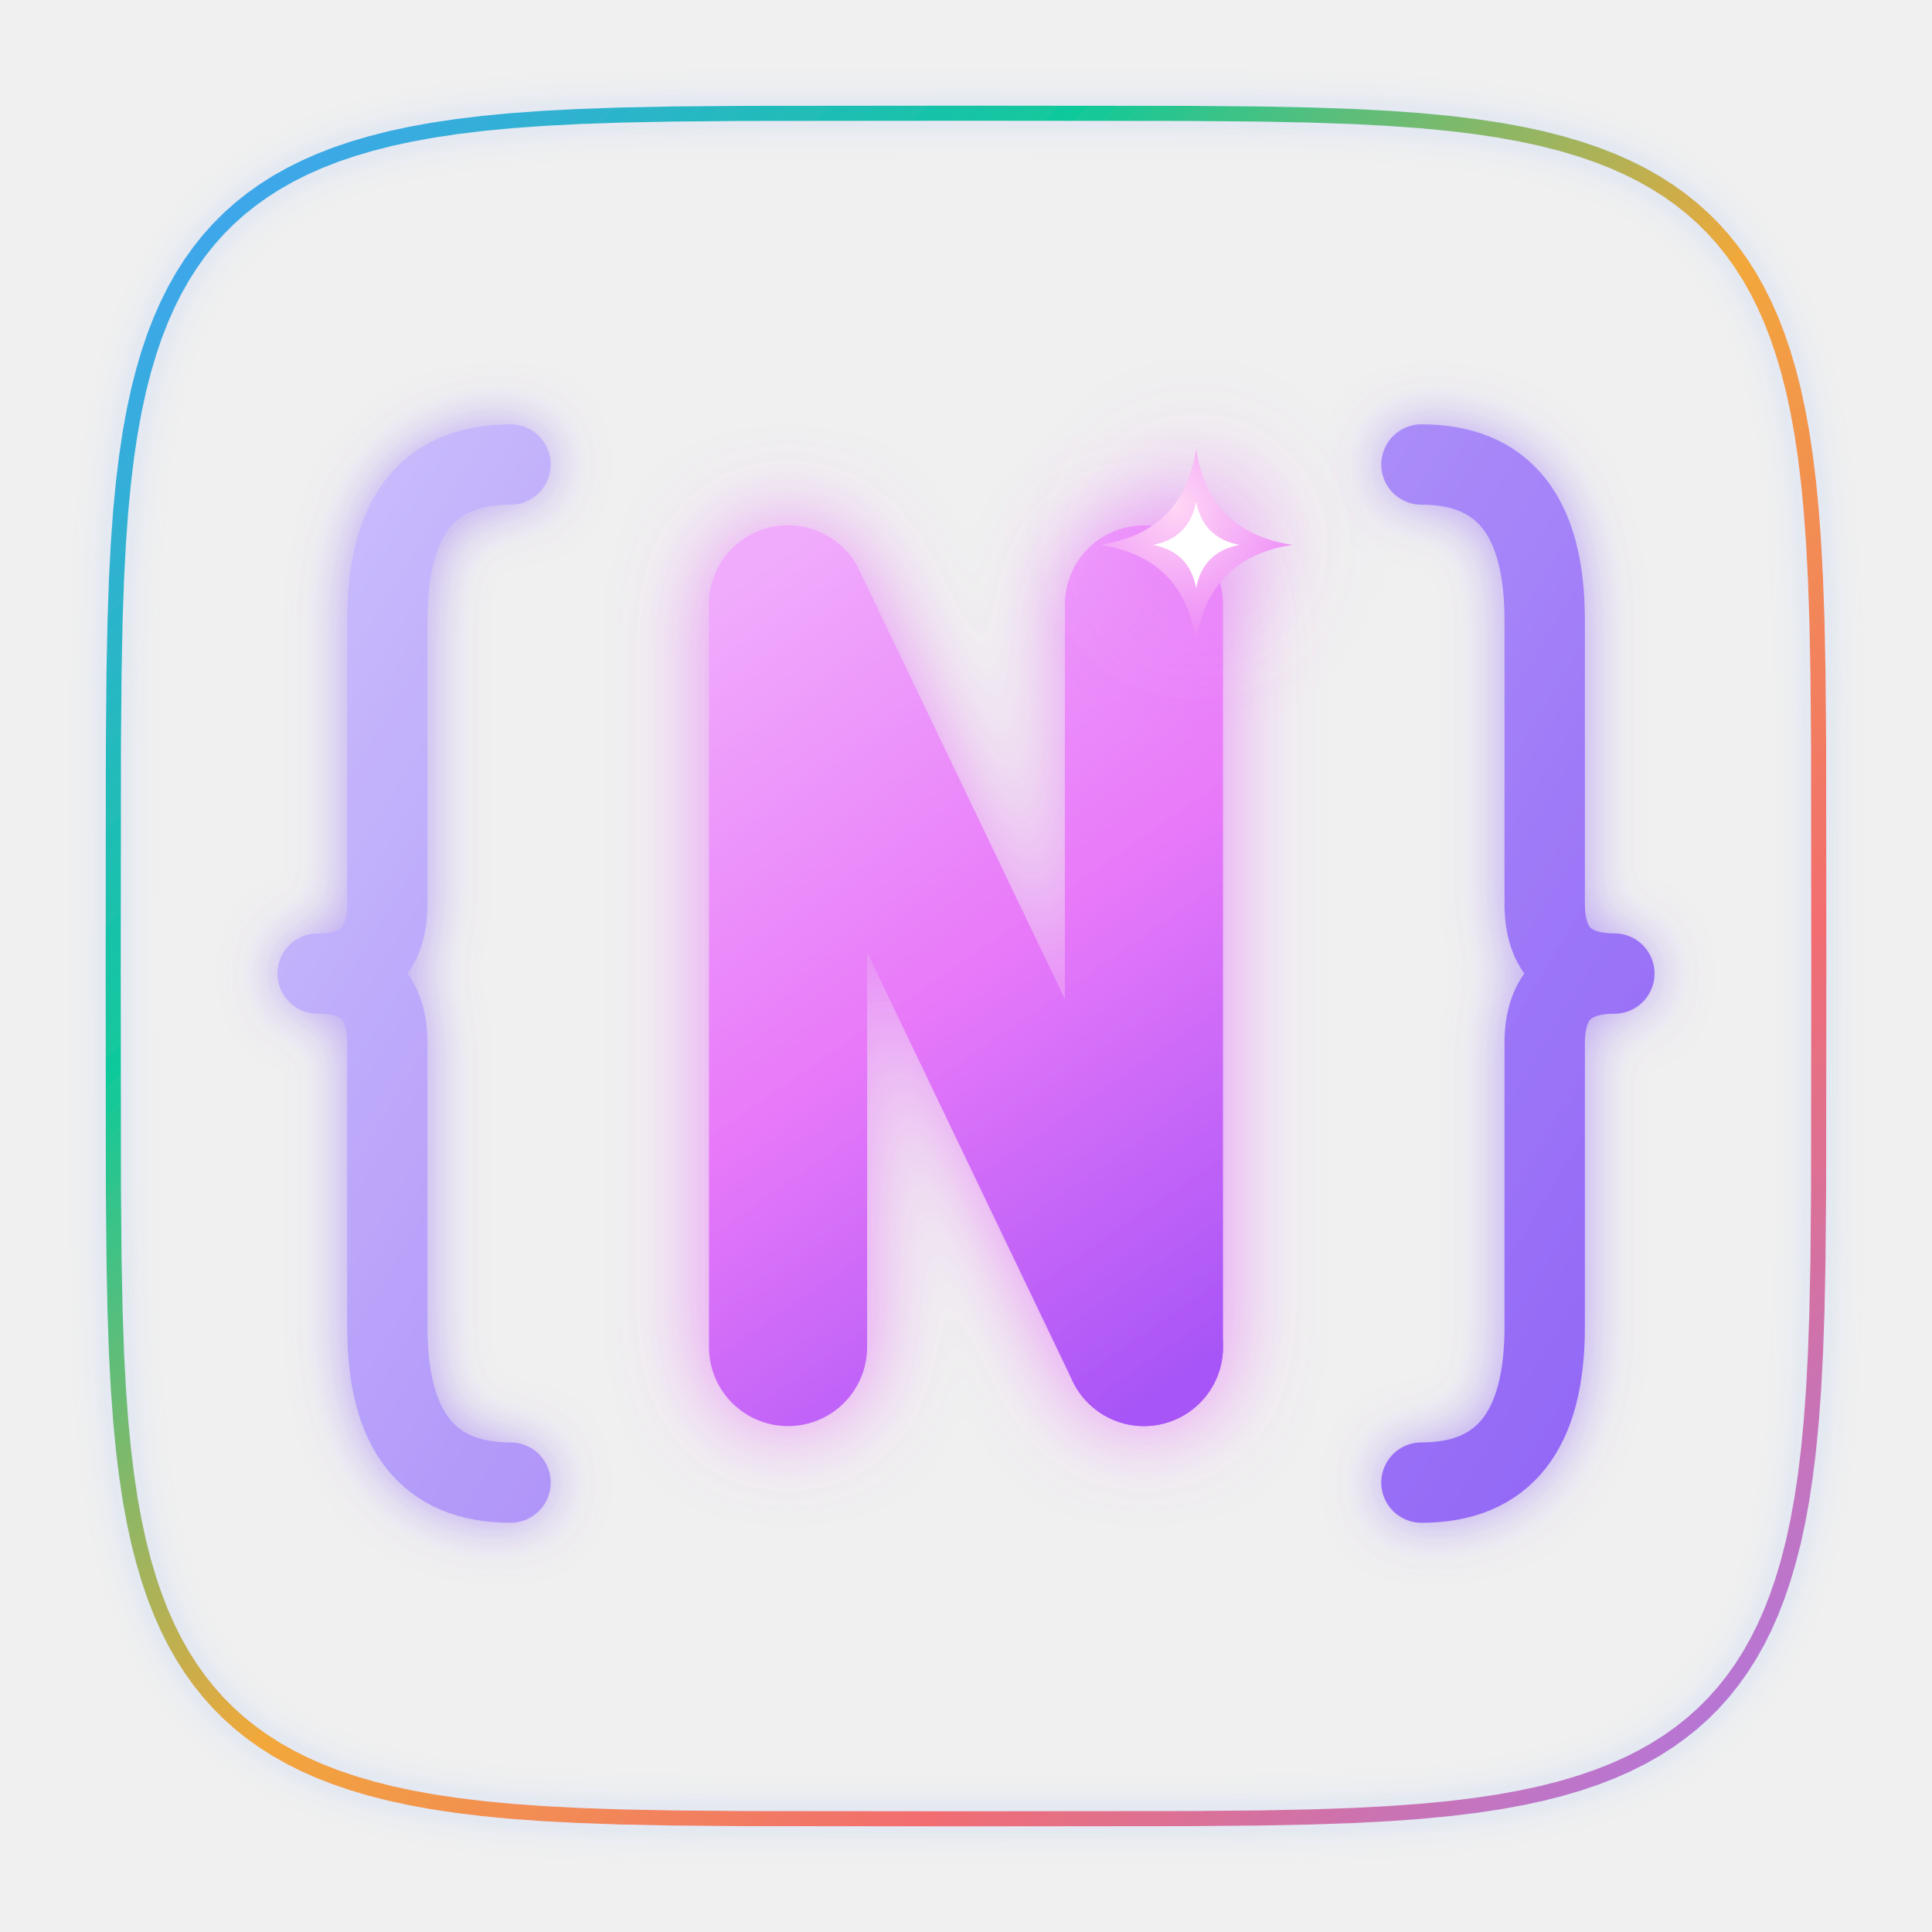
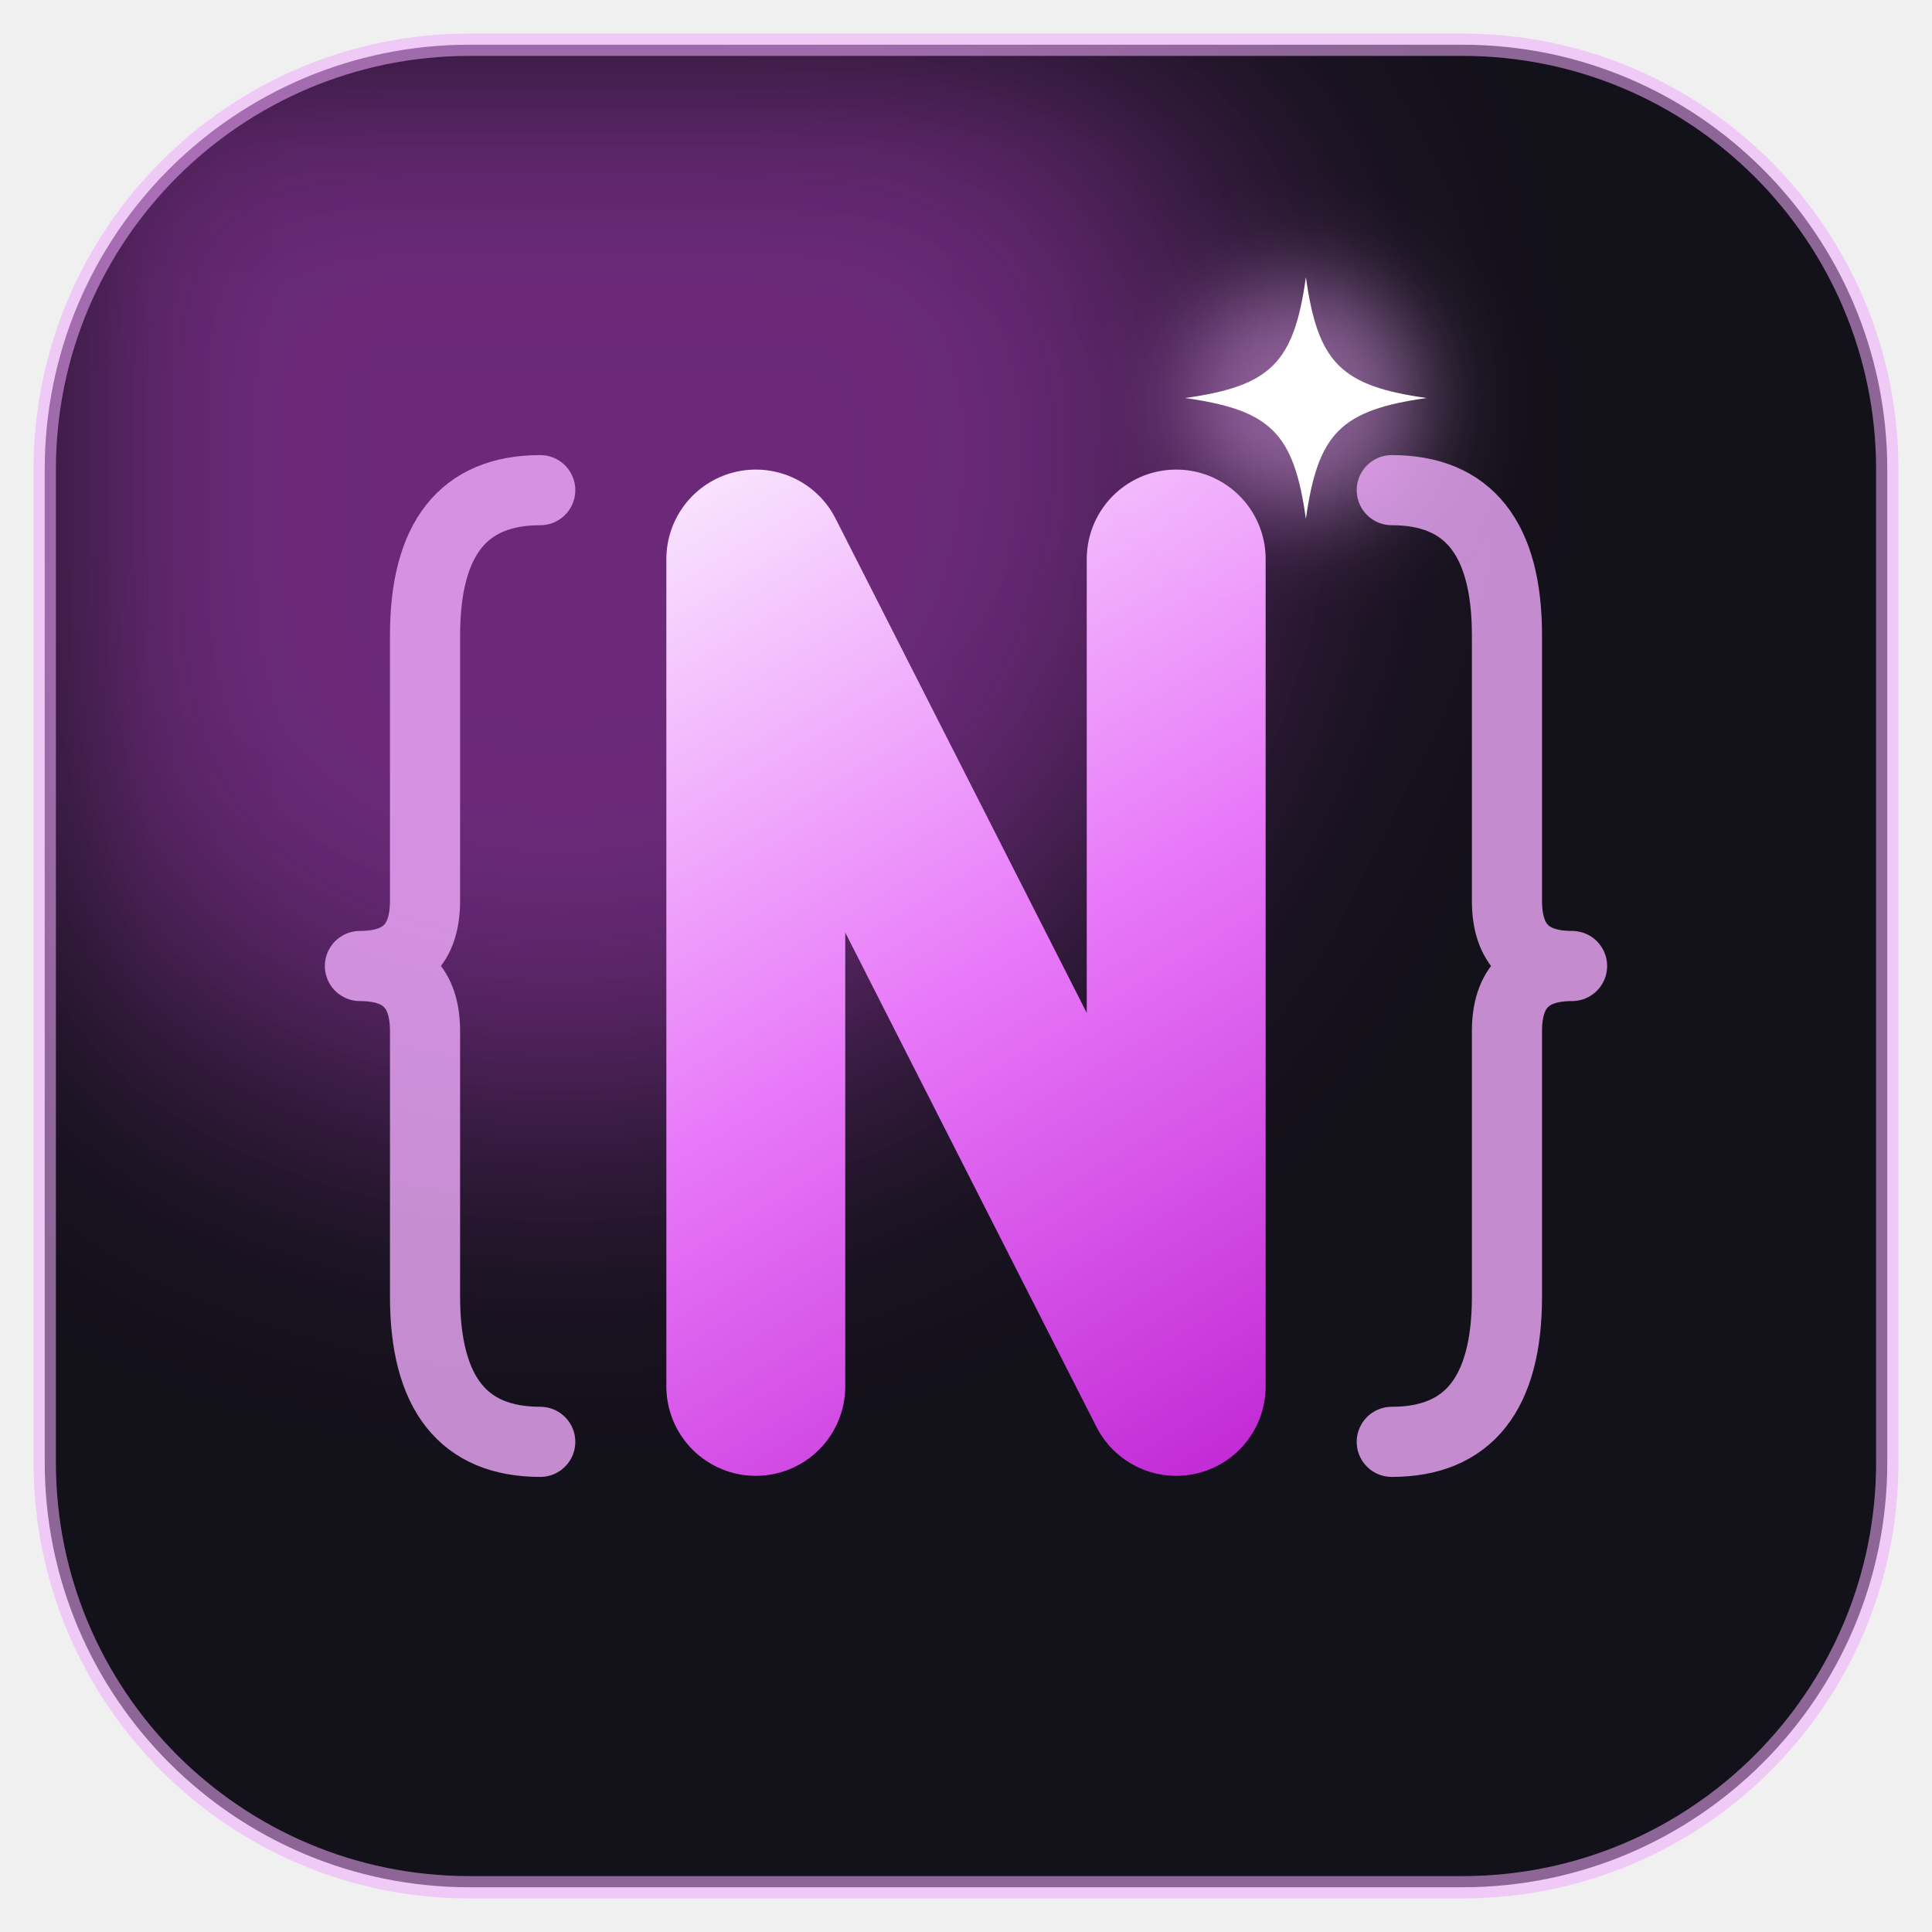
- <svg xmlns="http://www.w3.org/2000/svg" viewBox="0 0 1024 1024">
+ <svg xmlns="http://www.w3.org/2000/svg" viewBox="80 80 864 864">
+   <style>@media (prefers-reduced-motion: no-preference){.glow{animation:glow 4.8s ease-in-out infinite}.star,.halo{transform-box:view-box;transform-origin:664px 258px;animation:twinkle 2.4s ease-in-out infinite}}@keyframes glow{0%,100%{opacity:.38}50%{opacity:.55}}@keyframes twinkle{0%,100%{transform:scale(.86);opacity:.75}50%{transform:scale(1.12);opacity:1}}</style>
  <defs>
-     <linearGradient id="bg" x1="0" y1="0" x2="0.6" y2="1">
-       <stop offset="0" stop-color="#221c30" />
-       <stop offset="0.5" stop-color="#171622" />
-       <stop offset="1" stop-color="#0c0a12" />
+     <linearGradient id="n" gradientUnits="userSpaceOnUse" x1="380" y1="290" x2="650" y2="740">
+       <stop offset="0" stop-color="#FAE8FF" />
+       <stop offset=".5" stop-color="#E879F9" />
+       <stop offset="1" stop-color="#C026D3" />
    </linearGradient>
-     <radialGradient id="glow" cx="0.32" cy="0.26" r="0.9">
-       <stop offset="0" stop-color="#e879f9" stop-opacity="0.40" />
-       <stop offset="0.6" stop-color="#e879f9" stop-opacity="0" />
-     </radialGradient>
-     <linearGradient id="gloss" x1="0" y1="0" x2="0" y2="1">
-       <stop offset="0" stop-color="#ffffff" stop-opacity="0.16" />
-       <stop offset="0.42" stop-color="#ffffff" stop-opacity="0.02" />
-       <stop offset="1" stop-color="#ffffff" stop-opacity="0" />
-     </linearGradient>
-     <linearGradient id="fillN" gradientUnits="userSpaceOnUse" x1="395" y1="344" x2="629" y2="682">
-       <stop offset="0" stop-color="#f0abfc" />
-       <stop offset="0.5" stop-color="#e879f9" />
-       <stop offset="1" stop-color="#a855f7" />
-     </linearGradient>
-     <linearGradient id="brk" gradientUnits="userSpaceOnUse" x1="270" y1="366" x2="754" y2="658">
-       <stop offset="0" stop-color="#c4b5fd" />
-       <stop offset="1" stop-color="#8b5cf6" />
-     </linearGradient>
-     <radialGradient id="spk" cx="0.4" cy="0.3" r="0.85">
-       <stop offset="0" stop-color="#ffd6f5" />
-       <stop offset="1" stop-color="#e879f9" />
-     </radialGradient>
-     <filter id="drop" x="-40%" y="-40%" width="180%" height="180%">
-       <feDropShadow dx="0" dy="26" stdDeviation="34" flood-color="#000000" flood-opacity="0.55" />
+     <clipPath id="c">
+       <rect x="100" y="100" width="824" height="824" rx="190" />
+     </clipPath>
+     <filter id="g" x="-60%" y="-60%" width="220%" height="220%">
+       <feGaussianBlur stdDeviation="70" />
    </filter>
-     <filter id="neonN" x="-70%" y="-70%" width="240%" height="240%">
-       <feDropShadow dx="0" dy="0" stdDeviation="20" flood-color="#e879f9" flood-opacity="0.85" />
-     </filter>
-     <filter id="brkglow" x="-60%" y="-60%" width="220%" height="220%">
-       <feDropShadow dx="0" dy="0" stdDeviation="10" flood-color="#8b5cf6" flood-opacity="0.6" />
-     </filter>
-     <linearGradient id="borderGrad" x1="0" y1="0" x2="1" y2="1">
-       <animateTransform attributeName="gradientTransform" attributeType="XML" type="rotate" from="0 0.5 0.5" to="360 0.5 0.5" dur="7s" repeatCount="indefinite" />
-       <stop offset="0" stop-color="#4a9eff" />
-       <stop offset="0.28" stop-color="#10c99a" />
-       <stop offset="0.52" stop-color="#f2a83a" />
-       <stop offset="0.74" stop-color="#f26d70" />
-       <stop offset="1" stop-color="#a678f0" />
-     </linearGradient>
-     <filter id="borderGlow" x="-20%" y="-20%" width="140%" height="140%">
-       <feDropShadow dx="0" dy="0" stdDeviation="9" flood-color="#7aa8ff" flood-opacity="0.35" />
+     <filter id="b" x="-50%" y="-50%" width="200%" height="200%">
+       <feGaussianBlur stdDeviation="20" />
    </filter>
  </defs>
-   <path d="M 964.00 512.00 L 963.89 630.10 L 963.56 667.80 L 963.01 695.16 L 962.24 717.38 L 961.24 736.39 L 960.02 753.15 L 958.58 768.22 L 956.91 781.94 L 955.02 794.57 L 952.89 806.28 L 950.54 817.19 L 947.94 827.40 L 945.11 836.99 L 942.04 846.03 L 938.73 854.55 L 935.16 862.61 L 931.34 870.23 L 927.26 877.45 L 922.91 884.28 L 918.29 890.76 L 913.39 896.90 L 908.20 902.70 L 902.70 908.20 L 896.90 913.39 L 890.76 918.29 L 884.28 922.91 L 877.45 927.26 L 870.23 931.34 L 862.61 935.16 L 854.55 938.73 L 846.03 942.04 L 836.99 945.11 L 827.40 947.94 L 817.19 950.54 L 806.28 952.89 L 794.57 955.02 L 781.94 956.91 L 768.22 958.58 L 753.15 960.02 L 736.39 961.24 L 717.38 962.24 L 695.16 963.01 L 667.80 963.56 L 630.10 963.89 L 512.00 964.00 L 393.90 963.89 L 356.20 963.56 L 328.84 963.01 L 306.62 962.24 L 287.61 961.24 L 270.85 960.02 L 255.78 958.58 L 242.06 956.91 L 229.43 955.02 L 217.72 952.89 L 206.81 950.54 L 196.60 947.94 L 187.01 945.11 L 177.97 942.04 L 169.45 938.73 L 161.39 935.16 L 153.77 931.34 L 146.55 927.26 L 139.72 922.91 L 133.24 918.29 L 127.10 913.39 L 121.30 908.20 L 115.80 902.70 L 110.61 896.90 L 105.71 890.76 L 101.09 884.28 L 96.74 877.45 L 92.66 870.23 L 88.84 862.61 L 85.27 854.55 L 81.96 846.03 L 78.89 836.99 L 76.06 827.40 L 73.46 817.19 L 71.11 806.28 L 68.98 794.57 L 67.09 781.94 L 65.42 768.22 L 63.98 753.15 L 62.76 736.39 L 61.76 717.38 L 60.99 695.16 L 60.44 667.80 L 60.11 630.10 L 60.00 512.00 L 60.11 393.90 L 60.44 356.20 L 60.99 328.84 L 61.76 306.62 L 62.76 287.61 L 63.98 270.85 L 65.42 255.78 L 67.09 242.06 L 68.98 229.43 L 71.11 217.72 L 73.46 206.81 L 76.06 196.60 L 78.89 187.01 L 81.96 177.97 L 85.27 169.45 L 88.84 161.39 L 92.66 153.77 L 96.74 146.55 L 101.09 139.72 L 105.71 133.24 L 110.61 127.10 L 115.80 121.30 L 121.30 115.80 L 127.10 110.61 L 133.24 105.71 L 139.72 101.09 L 146.55 96.74 L 153.77 92.66 L 161.39 88.84 L 169.45 85.27 L 177.97 81.96 L 187.01 78.89 L 196.60 76.06 L 206.81 73.46 L 217.72 71.11 L 229.43 68.98 L 242.06 67.09 L 255.78 65.42 L 270.85 63.98 L 287.61 62.76 L 306.62 61.76 L 328.84 60.99 L 356.20 60.44 L 393.90 60.11 L 512.00 60.00 L 630.10 60.11 L 667.80 60.44 L 695.16 60.99 L 717.38 61.76 L 736.39 62.76 L 753.15 63.98 L 768.22 65.42 L 781.94 67.09 L 794.57 68.98 L 806.28 71.11 L 817.19 73.46 L 827.40 76.06 L 836.99 78.89 L 846.03 81.96 L 854.55 85.27 L 862.61 88.84 L 870.23 92.66 L 877.45 96.74 L 884.28 101.09 L 890.76 105.71 L 896.90 110.61 L 902.70 115.80 L 908.20 121.30 L 913.39 127.10 L 918.29 133.24 L 922.91 139.72 L 927.26 146.55 L 931.34 153.77 L 935.16 161.39 L 938.73 169.45 L 942.04 177.97 L 945.11 187.01 L 947.94 196.60 L 950.54 206.81 L 952.89 217.72 L 955.02 229.43 L 956.91 242.06 L 958.58 255.78 L 960.02 270.85 L 961.24 287.61 L 962.24 306.62 L 963.01 328.84 L 963.56 356.20 L 963.89 393.90 L 964.00 512.00 Z" fill="none" stroke="url(#borderGrad)" stroke-width="8" stroke-linejoin="round" filter="url(#borderGlow)" />
-   <g transform="translate(0,4) translate(512,512) scale(1.42) translate(-512,-512)">
-     <g fill="none" stroke="url(#brk)" stroke-width="30" stroke-linecap="round" stroke-linejoin="round" opacity="0.92" filter="url(#brkglow)">
-       <path d="M 342 322 Q 296 322 296 380 L 296 486 Q 296 512 270 512 Q 296 512 296 538 L 296 644 Q 296 702 342 702" />
-       <path d="M 682 322 Q 728 322 728 380 L 728 486 Q 728 512 754 512 Q 728 512 728 538 L 728 644 Q 728 702 682 702" />
-     </g>
-     <g fill="none" stroke="url(#fillN)" stroke-width="72" stroke-linecap="round" stroke-linejoin="round" filter="url(#neonN)" transform="translate(512,512) scale(0.82) translate(-512,-512)">
-       <path d="M 431.0 344 L 431.0 682" />
-       <path d="M 431.0 344 L 593.0 682" />
-       <path d="M 593.0 344 L 593.0 682" />
-     </g>
-     <g transform="translate(597.92,352)" opacity="1">
-       <animate attributeName="opacity" values="0.72;1;0.72" keyTimes="0;0.5;1" dur="2.4s" repeatCount="indefinite" />
-       <g filter="url(#neonN)">
-         <animateTransform attributeName="transform" type="scale" values="0.88;1.14;0.88" keyTimes="0;0.5;1" calcMode="spline" keySplines="0.4 0 0.6 1;0.4 0 0.6 1" dur="2.4s" repeatCount="indefinite" />
-         <g transform="scale(0.62) translate(-716,-300)">
-           <path d="M 716.00 242.00 Q 723.54 292.46 774.00 300.00 Q 723.54 307.54 716.00 358.00 Q 708.46 307.54 658.00 300.00 Q 708.46 292.46 716.00 242.00 Z" fill="url(#spk)" />
-           <path d="M 716.00 274.00 Q 720.16 295.84 742.00 300.00 Q 720.16 304.16 716.00 326.00 Q 711.84 304.16 690.00 300.00 Q 711.84 295.84 716.00 274.00 Z" fill="#ffffff" />
-         </g>
-       </g>
-     </g>
+   <rect x="100" y="100" width="824" height="824" rx="190" fill="#13111A" />
+   <g clip-path="url(#c)">
+     <circle class="glow" cx="330" cy="280" r="300" fill="#D946EF" opacity=".45" filter="url(#g)" />
+   </g>
+   <rect x="100" y="100" width="824" height="824" rx="190" fill="none" stroke="#F0ABFC" stroke-opacity=".55" stroke-width="10" />
+   <g transform="translate(512 512) scale(1.12) translate(-512 -512)" fill="none" stroke="#F0ABFC" stroke-width="28" stroke-linecap="round" stroke-linejoin="round" opacity=".8">
+     <path d="M 342 322 Q 296 322 296 380 L 296 486 Q 296 512 270 512 Q 296 512 296 538 L 296 644 Q 296 702 342 702" />
+     <path d="M 682 322 Q 728 322 728 380 L 728 486 Q 728 512 754 512 Q 728 512 728 538 L 728 644 Q 728 702 682 702" />
+   </g>
+   <path d="M418 700L418 330L606 700L606 330" fill="none" stroke="url(#n)" stroke-width="80" stroke-linecap="round" stroke-linejoin="round" />
+   <circle class="halo" cx="664" cy="258" r="52" fill="#F0ABFC" opacity=".5" filter="url(#b)" />
+   <g class="star">
+     <path transform="translate(664 258) scale(54)" fill="#FFFFFF" d="M0,-1 C.1,-.29 .29,-.1 1,0 .29,.1 .1,.29 0,1 -.1,.29 -.29,.1 -1,0 -.29,-.1 -.1,-.29 0,-1 Z" />
  </g>
</svg>
